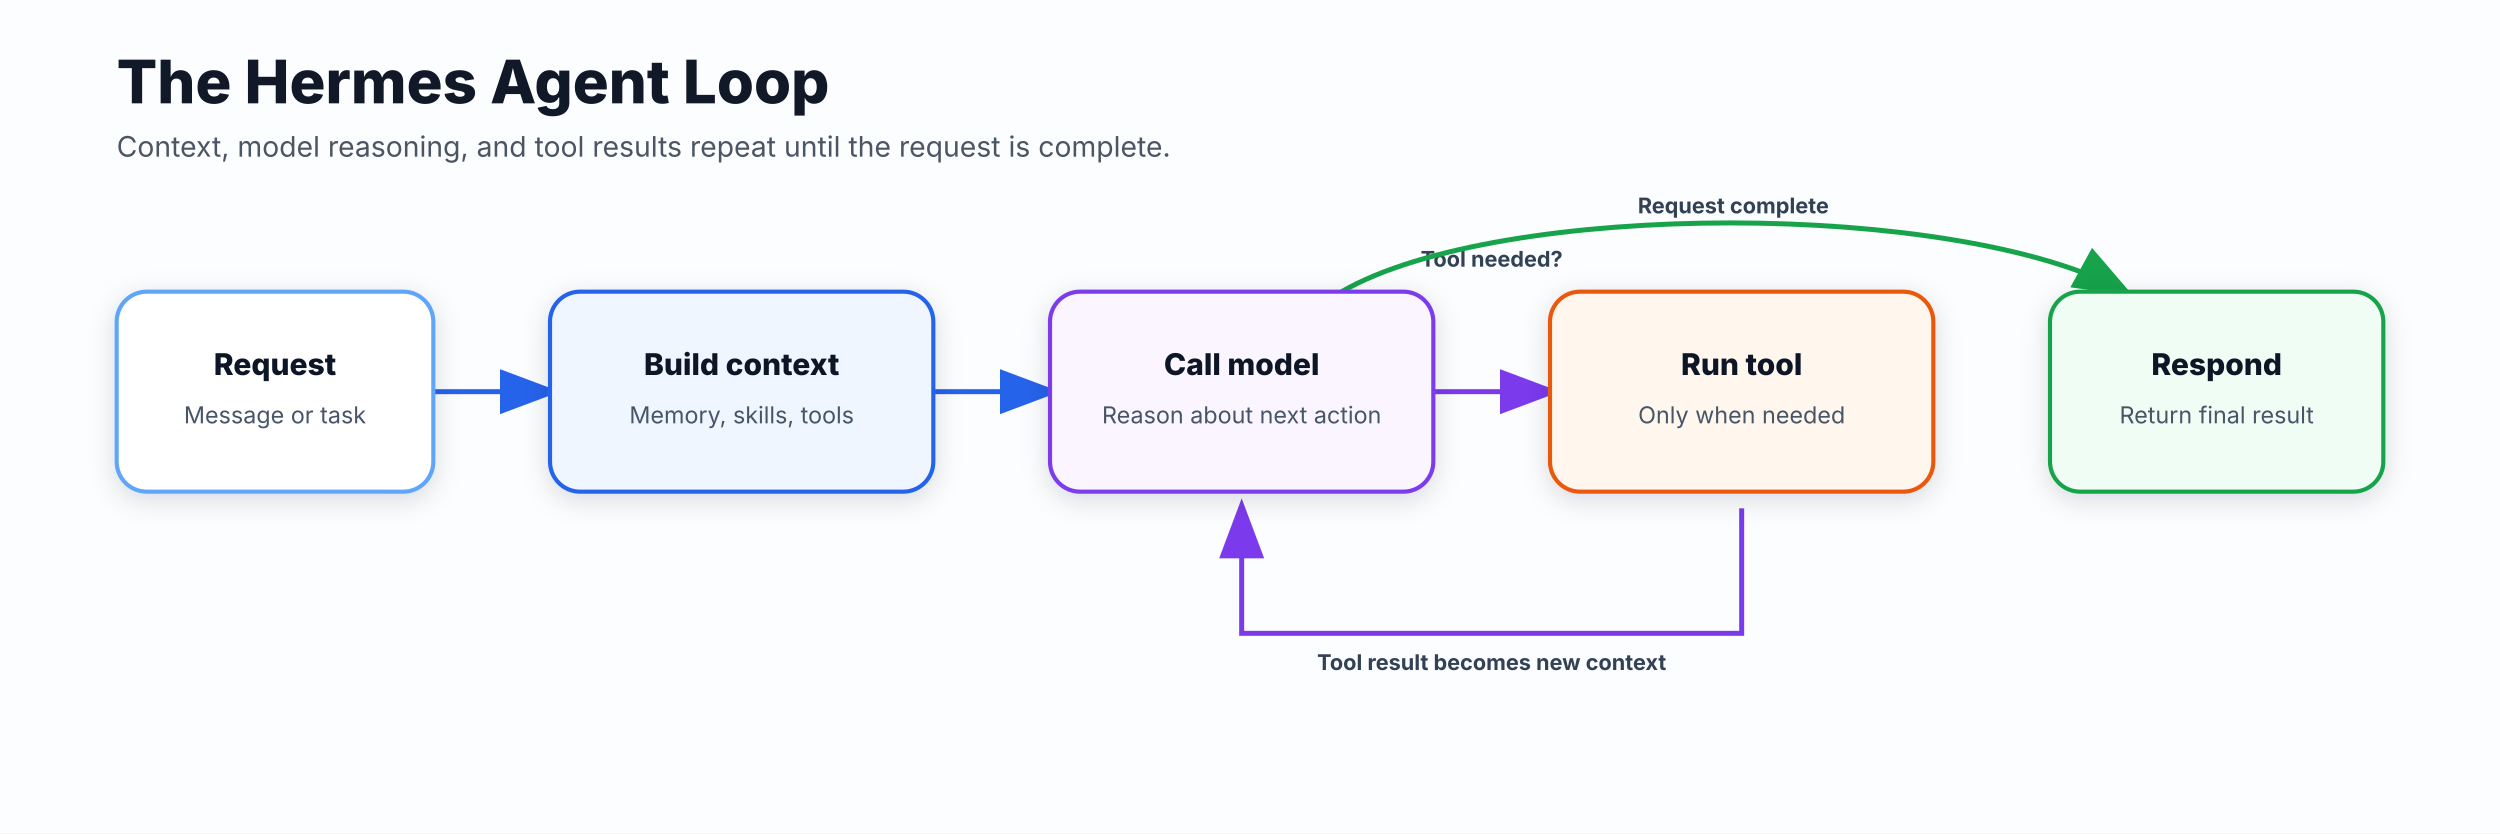
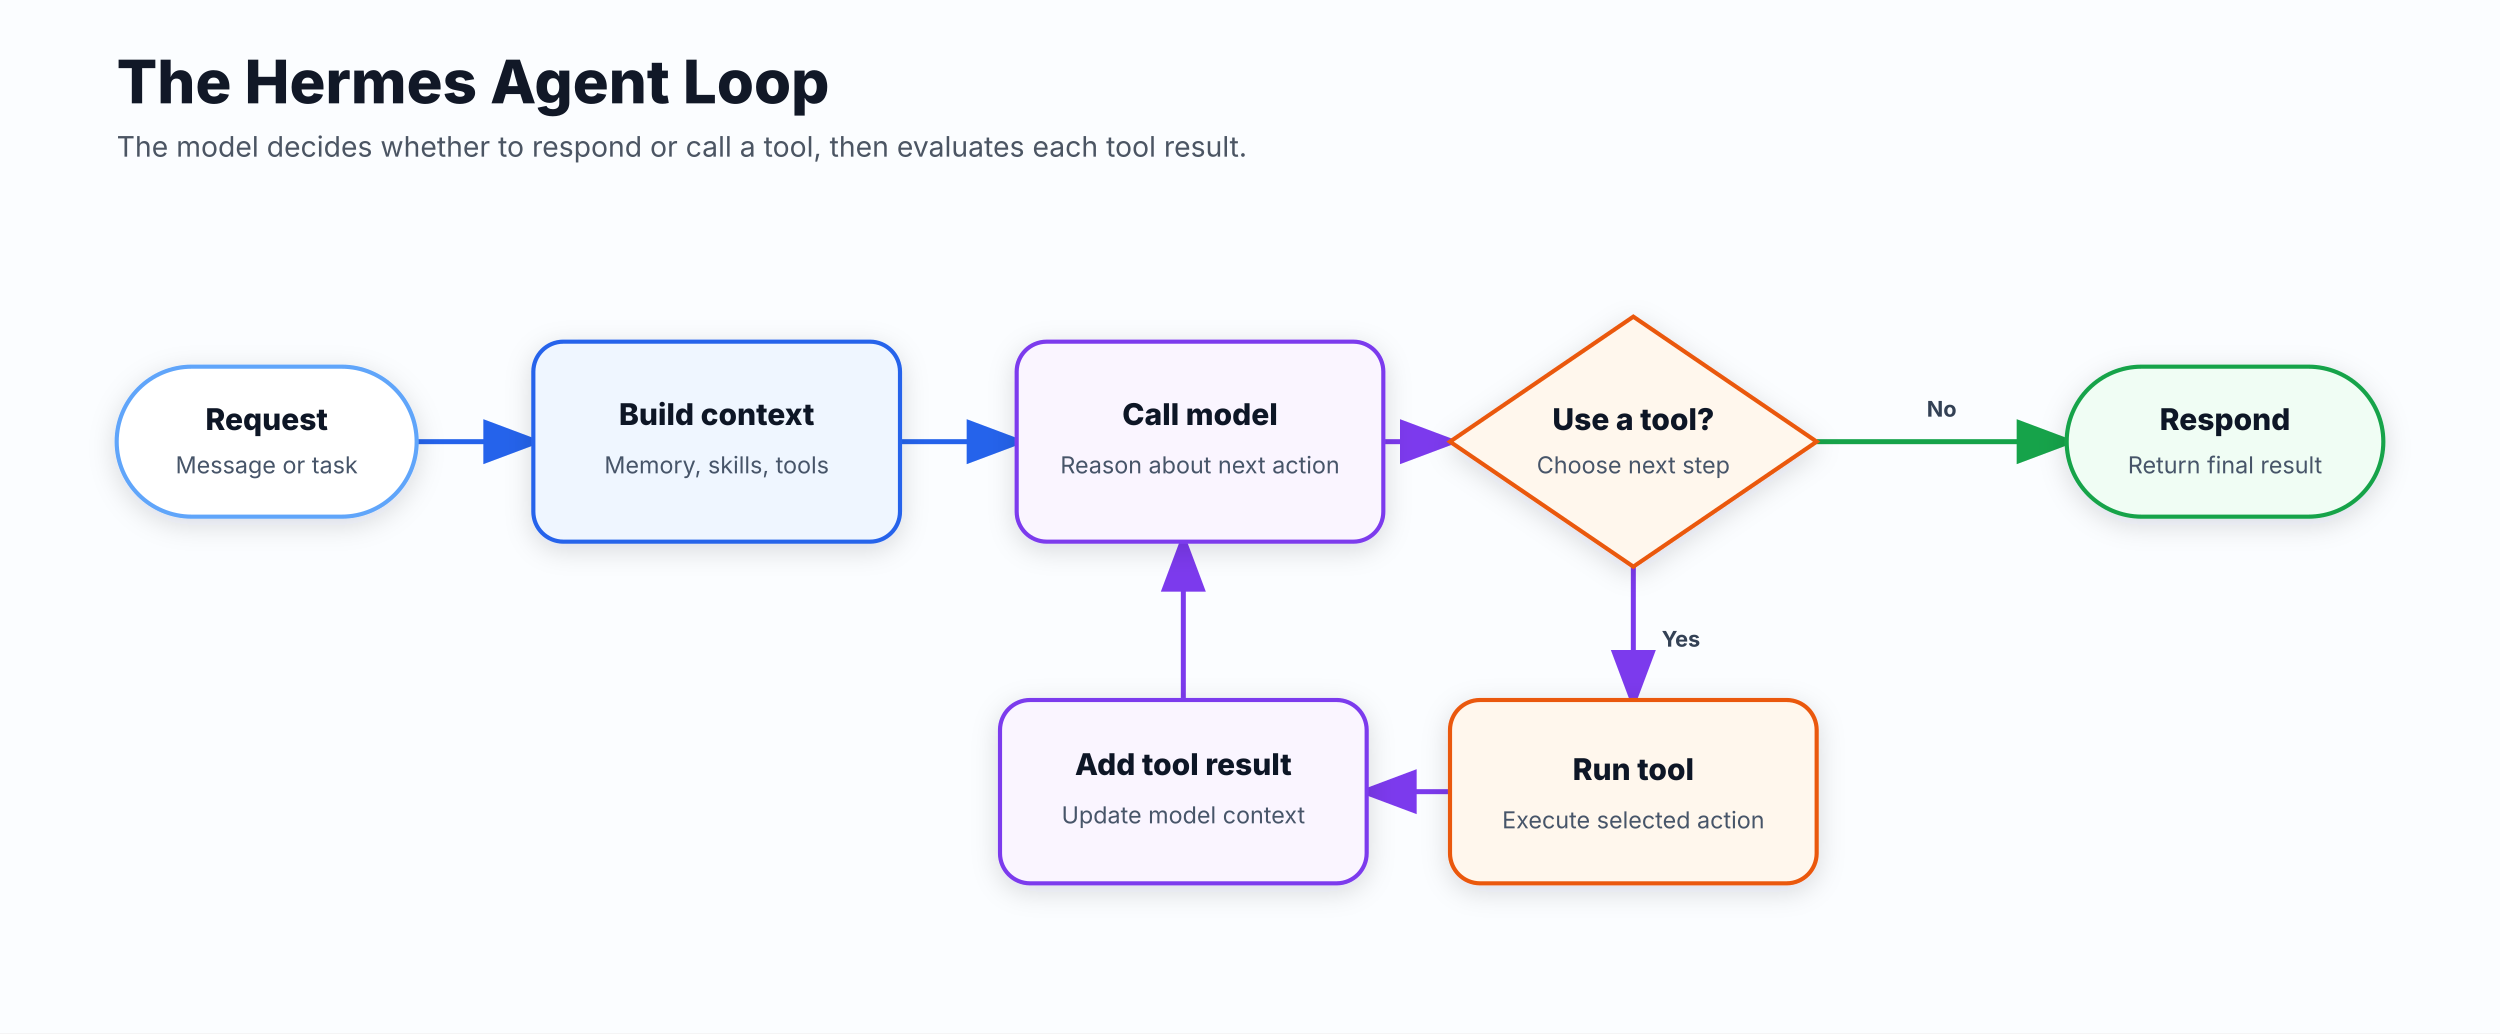
- <svg xmlns="http://www.w3.org/2000/svg" width="1500" height="500" viewBox="0 0 1500 500" role="img" aria-labelledby="title desc">
+ <svg xmlns="http://www.w3.org/2000/svg" width="1500" height="620" viewBox="0 0 1500 620" role="img" aria-labelledby="title desc">
  <defs>
    <marker id="arrow-blue" markerWidth="12" markerHeight="9" refX="10" refY="4.5" orient="auto">
      <path d="M0,0 L12,4.5 L0,9 Z" fill="#2563eb" />
    </marker>
    <marker id="arrow-green" markerWidth="12" markerHeight="9" refX="10" refY="4.5" orient="auto">
      <path d="M0,0 L12,4.5 L0,9 Z" fill="#16a34a" />
    </marker>
    <marker id="arrow-purple" markerWidth="12" markerHeight="9" refX="10" refY="4.5" orient="auto">
      <path d="M0,0 L12,4.5 L0,9 Z" fill="#7c3aed" />
    </marker>
    <filter id="shadow" x="-15%" y="-20%" width="130%" height="150%">
      <feDropShadow dx="0" dy="4" stdDeviation="8" flood-color="#0f172a" flood-opacity="0.14" />
    </filter>
    <style>
    .title { font: 800 36px Inter, system-ui, -apple-system, BlinkMacSystemFont, 'Segoe UI', sans-serif; fill: #111827; }
    .subtitle { font: 400 17px Inter, system-ui, -apple-system, BlinkMacSystemFont, 'Segoe UI', sans-serif; fill: #4b5563; }
    .step { font: 800 18px Inter, system-ui, -apple-system, BlinkMacSystemFont, 'Segoe UI', sans-serif; fill: #111827; }
    .detail { font: 400 14px Inter, system-ui, -apple-system, BlinkMacSystemFont, 'Segoe UI', sans-serif; fill: #475569; }
    .label { font: 700 13px Inter, system-ui, -apple-system, BlinkMacSystemFont, 'Segoe UI', sans-serif; fill: #334155; }
  </style>
  </defs>
-   <rect width="1500" height="500" fill="#fbfdff" />
+   <rect width="1500" height="620" fill="#fbfdff" />
  <text x="70" y="62" class="title">The Hermes Agent Loop</text>
-   <text x="70" y="94" class="subtitle">Context, model reasoning, and tool results repeat until the request is complete.</text>
-   <path d="M260,235 H330" fill="none" stroke="#2563eb" stroke-width="3" marker-end="url(#arrow-blue)" />
-   <path d="M560,235 H630" fill="none" stroke="#2563eb" stroke-width="3" marker-end="url(#arrow-blue)" />
-   <path d="M860,235 H930" fill="none" stroke="#7c3aed" stroke-width="3" marker-end="url(#arrow-purple)" />
-   <text x="895" y="160" text-anchor="middle" class="label">Tool needed?</text>
-   <path d="M805,175 C900,120 1175,120 1275,175" fill="none" stroke="#16a34a" stroke-width="3" marker-end="url(#arrow-green)" />
-   <text x="1040" y="128" text-anchor="middle" class="label">Request complete</text>
-   <path d="M1045,305 V380 H745 V305" fill="none" stroke="#7c3aed" stroke-width="3" marker-end="url(#arrow-purple)" />
-   <text x="895" y="402" text-anchor="middle" class="label">Tool result becomes new context</text>
+   <text x="70" y="94" class="subtitle">The model decides whether to respond or call a tool, then evaluates each tool result.</text>
+   <path d="M250,265 H320" fill="none" stroke="#2563eb" stroke-width="3" marker-end="url(#arrow-blue)" />
+   <path d="M540,265 H610" fill="none" stroke="#2563eb" stroke-width="3" marker-end="url(#arrow-blue)" />
+   <path d="M830,265 H870" fill="none" stroke="#7c3aed" stroke-width="3" marker-end="url(#arrow-purple)" />
+   <path d="M1090,265 H1240" fill="none" stroke="#16a34a" stroke-width="3" marker-end="url(#arrow-green)" />
+   <text x="1165" y="250" text-anchor="middle" class="label">No</text>
+   <path d="M980,340 V420" fill="none" stroke="#7c3aed" stroke-width="3" marker-end="url(#arrow-purple)" />
+   <text x="997" y="388" class="label">Yes</text>
+   <path d="M870,475 H820" fill="none" stroke="#7c3aed" stroke-width="3" marker-end="url(#arrow-purple)" />
+   <path d="M710,420 V325" fill="none" stroke="#7c3aed" stroke-width="3" marker-end="url(#arrow-purple)" />
  <g filter="url(#shadow)">
-     <rect x="70" y="175" width="190" height="120" rx="18" fill="#ffffff" stroke="#60a5fa" stroke-width="2.5" />
-     <text x="165" y="225" text-anchor="middle" class="step">Request</text>
-     <text x="165" y="254" text-anchor="middle" class="detail">Message or task</text>
+     <rect x="70" y="220" width="180" height="90" rx="45" fill="#ffffff" stroke="#60a5fa" stroke-width="2.5" />
+     <text x="160" y="258" text-anchor="middle" class="step">Request</text>
+     <text x="160" y="284" text-anchor="middle" class="detail">Message or task</text>
  </g>
  <g filter="url(#shadow)">
-     <rect x="330" y="175" width="230" height="120" rx="18" fill="#eff6ff" stroke="#2563eb" stroke-width="2.5" />
-     <text x="445" y="225" text-anchor="middle" class="step">Build context</text>
-     <text x="445" y="254" text-anchor="middle" class="detail">Memory, skills, tools</text>
+     <rect x="320" y="205" width="220" height="120" rx="18" fill="#eff6ff" stroke="#2563eb" stroke-width="2.5" />
+     <text x="430" y="255" text-anchor="middle" class="step">Build context</text>
+     <text x="430" y="284" text-anchor="middle" class="detail">Memory, skills, tools</text>
  </g>
  <g filter="url(#shadow)">
-     <rect x="630" y="175" width="230" height="120" rx="18" fill="#faf5ff" stroke="#7c3aed" stroke-width="2.5" />
-     <text x="745" y="225" text-anchor="middle" class="step">Call model</text>
-     <text x="745" y="254" text-anchor="middle" class="detail">Reason about next action</text>
+     <rect x="610" y="205" width="220" height="120" rx="18" fill="#faf5ff" stroke="#7c3aed" stroke-width="2.5" />
+     <text x="720" y="255" text-anchor="middle" class="step">Call model</text>
+     <text x="720" y="284" text-anchor="middle" class="detail">Reason about next action</text>
  </g>
  <g filter="url(#shadow)">
-     <rect x="930" y="175" width="230" height="120" rx="18" fill="#fff7ed" stroke="#ea580c" stroke-width="2.5" />
-     <text x="1045" y="225" text-anchor="middle" class="step">Run tool</text>
-     <text x="1045" y="254" text-anchor="middle" class="detail">Only when needed</text>
+     <path d="M980,190 L1090,265 L980,340 L870,265 Z" fill="#fff7ed" stroke="#ea580c" stroke-width="2.5" />
+     <text x="980" y="258" text-anchor="middle" class="step">Use a tool?</text>
+     <text x="980" y="284" text-anchor="middle" class="detail">Choose next step</text>
  </g>
  <g filter="url(#shadow)">
-     <rect x="1230" y="175" width="200" height="120" rx="18" fill="#f0fdf4" stroke="#16a34a" stroke-width="2.5" />
-     <text x="1330" y="225" text-anchor="middle" class="step">Respond</text>
-     <text x="1330" y="254" text-anchor="middle" class="detail">Return final result</text>
+     <rect x="1240" y="220" width="190" height="90" rx="45" fill="#f0fdf4" stroke="#16a34a" stroke-width="2.5" />
+     <text x="1335" y="258" text-anchor="middle" class="step">Respond</text>
+     <text x="1335" y="284" text-anchor="middle" class="detail">Return final result</text>
+   </g>
+   <g filter="url(#shadow)">
+     <rect x="870" y="420" width="220" height="110" rx="18" fill="#fff7ed" stroke="#ea580c" stroke-width="2.5" />
+     <text x="980" y="468" text-anchor="middle" class="step">Run tool</text>
+     <text x="980" y="497" text-anchor="middle" class="detail">Execute selected action</text>
+   </g>
+   <g filter="url(#shadow)">
+     <rect x="600" y="420" width="220" height="110" rx="18" fill="#faf5ff" stroke="#7c3aed" stroke-width="2.5" />
+     <text x="710" y="465" text-anchor="middle" class="step">Add tool result</text>
+     <text x="710" y="494" text-anchor="middle" class="detail">Update model context</text>
  </g>
</svg>
